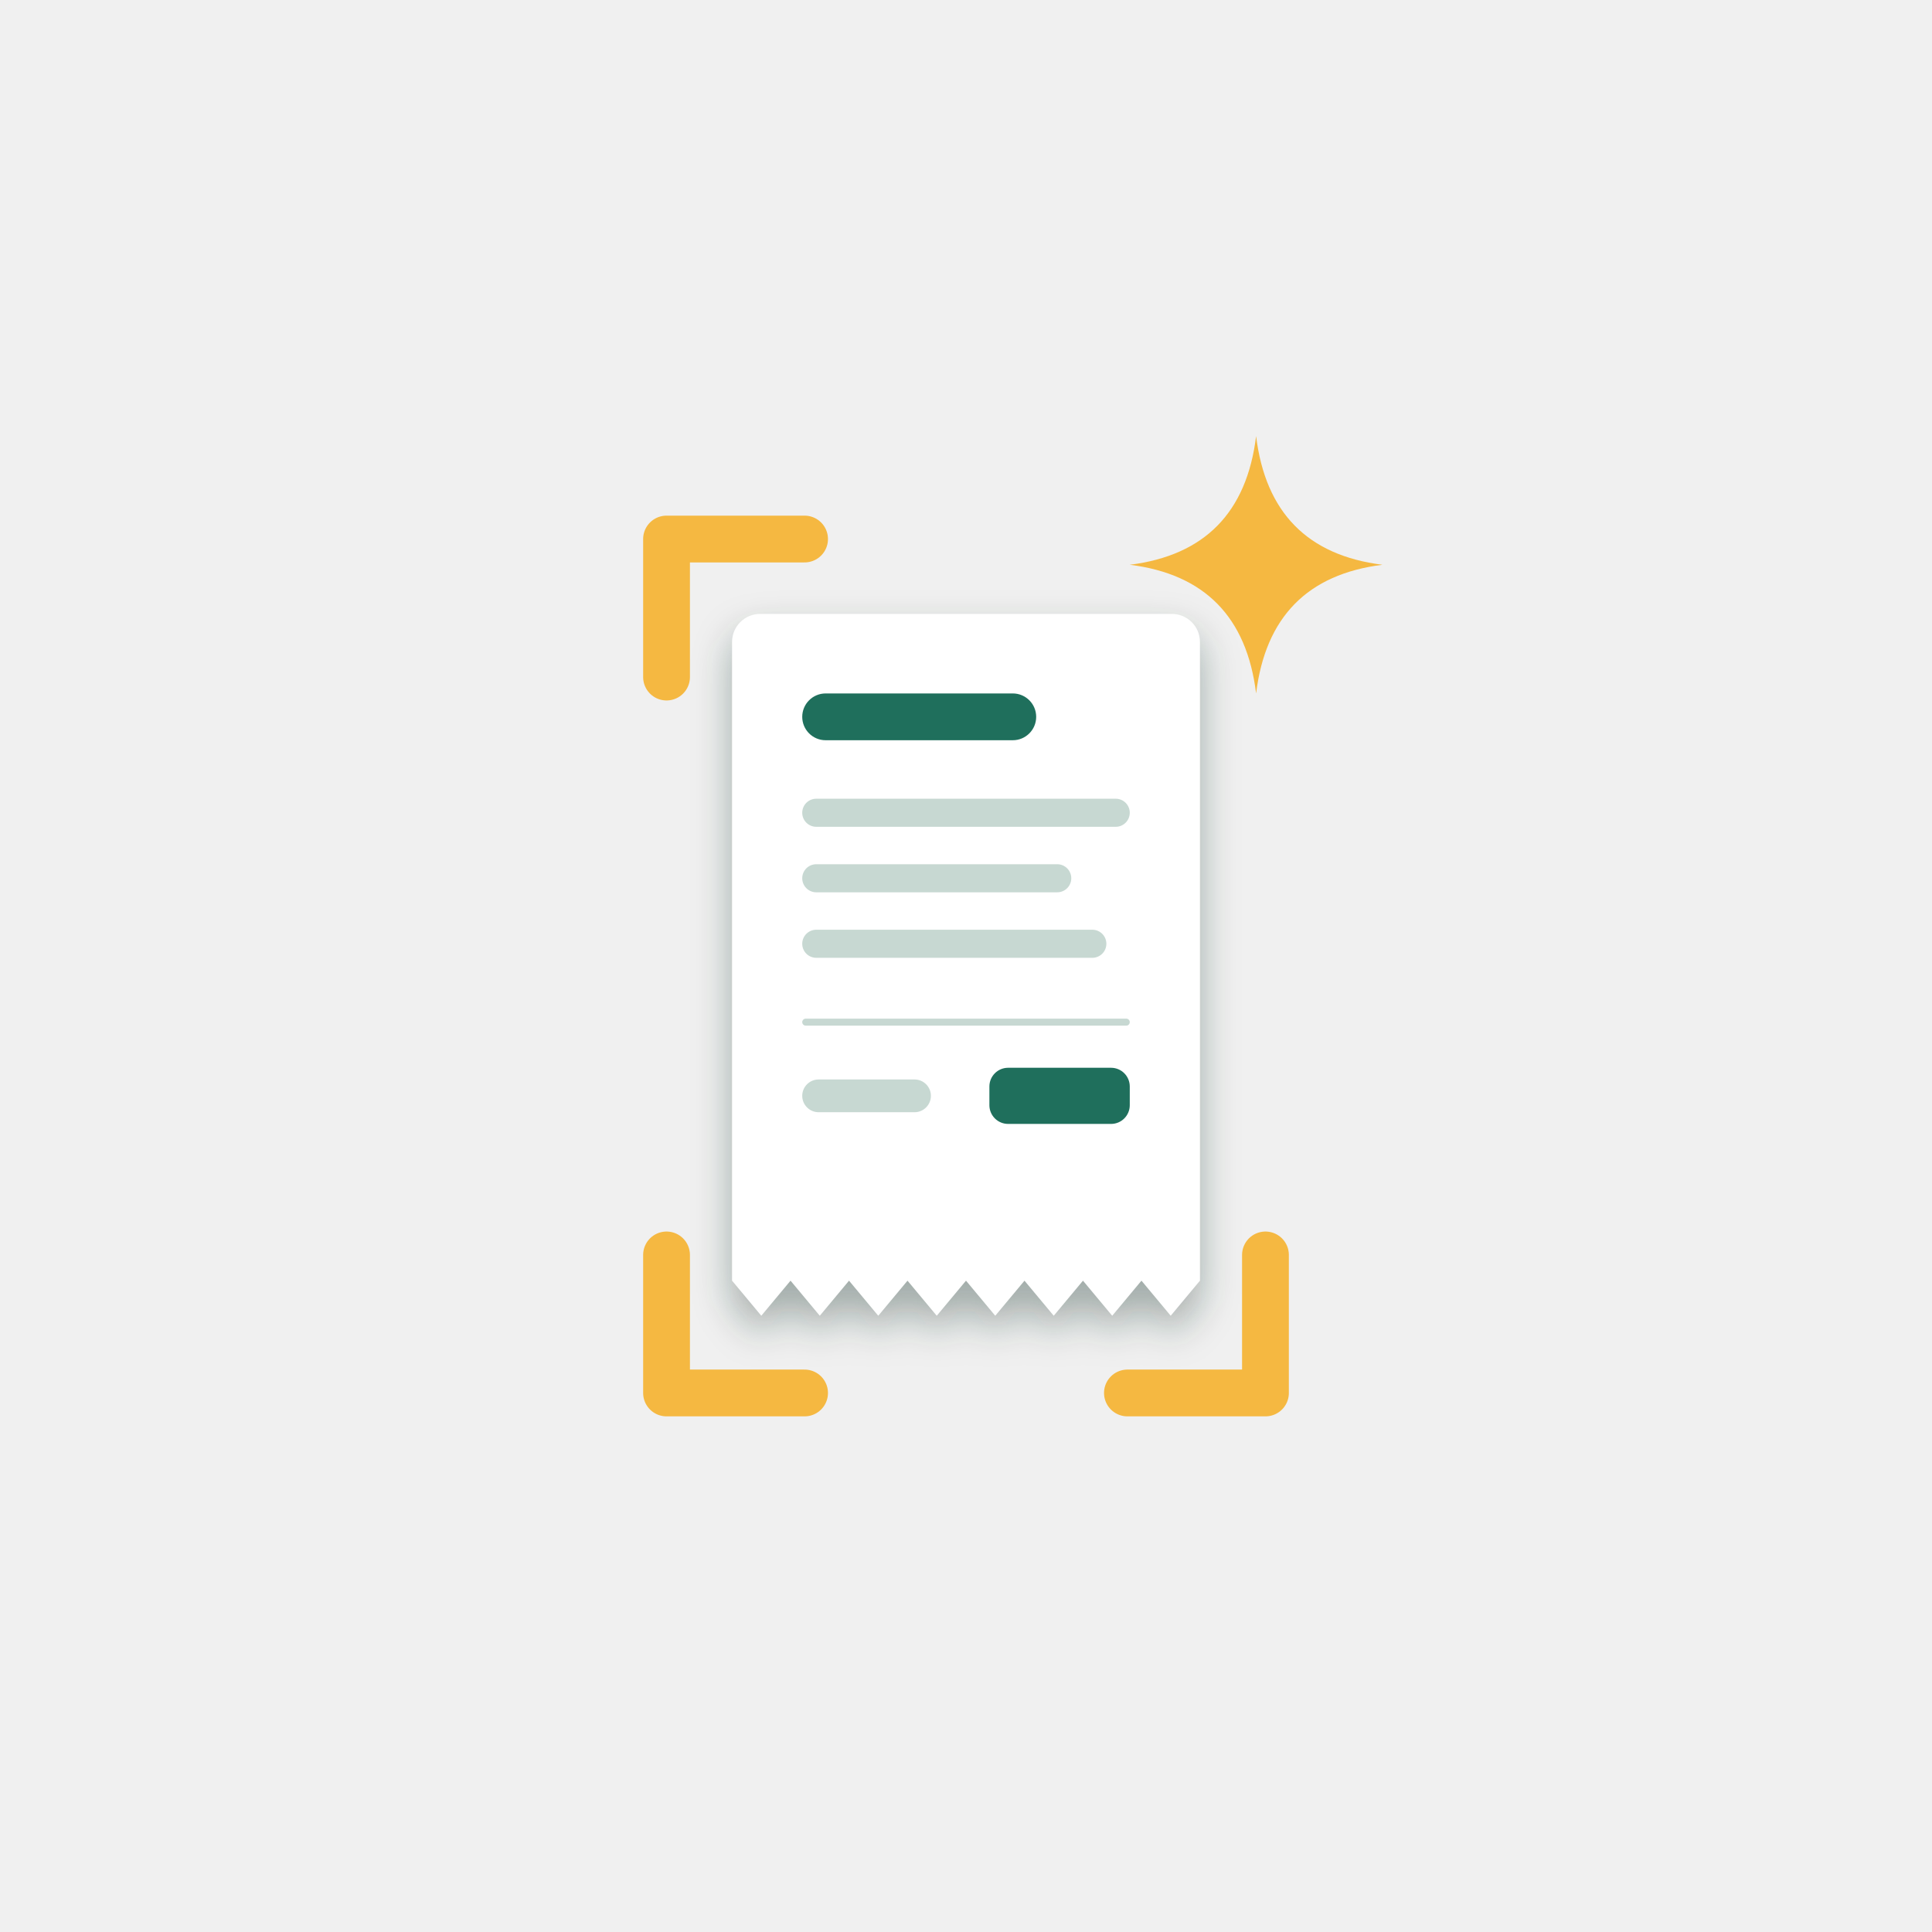
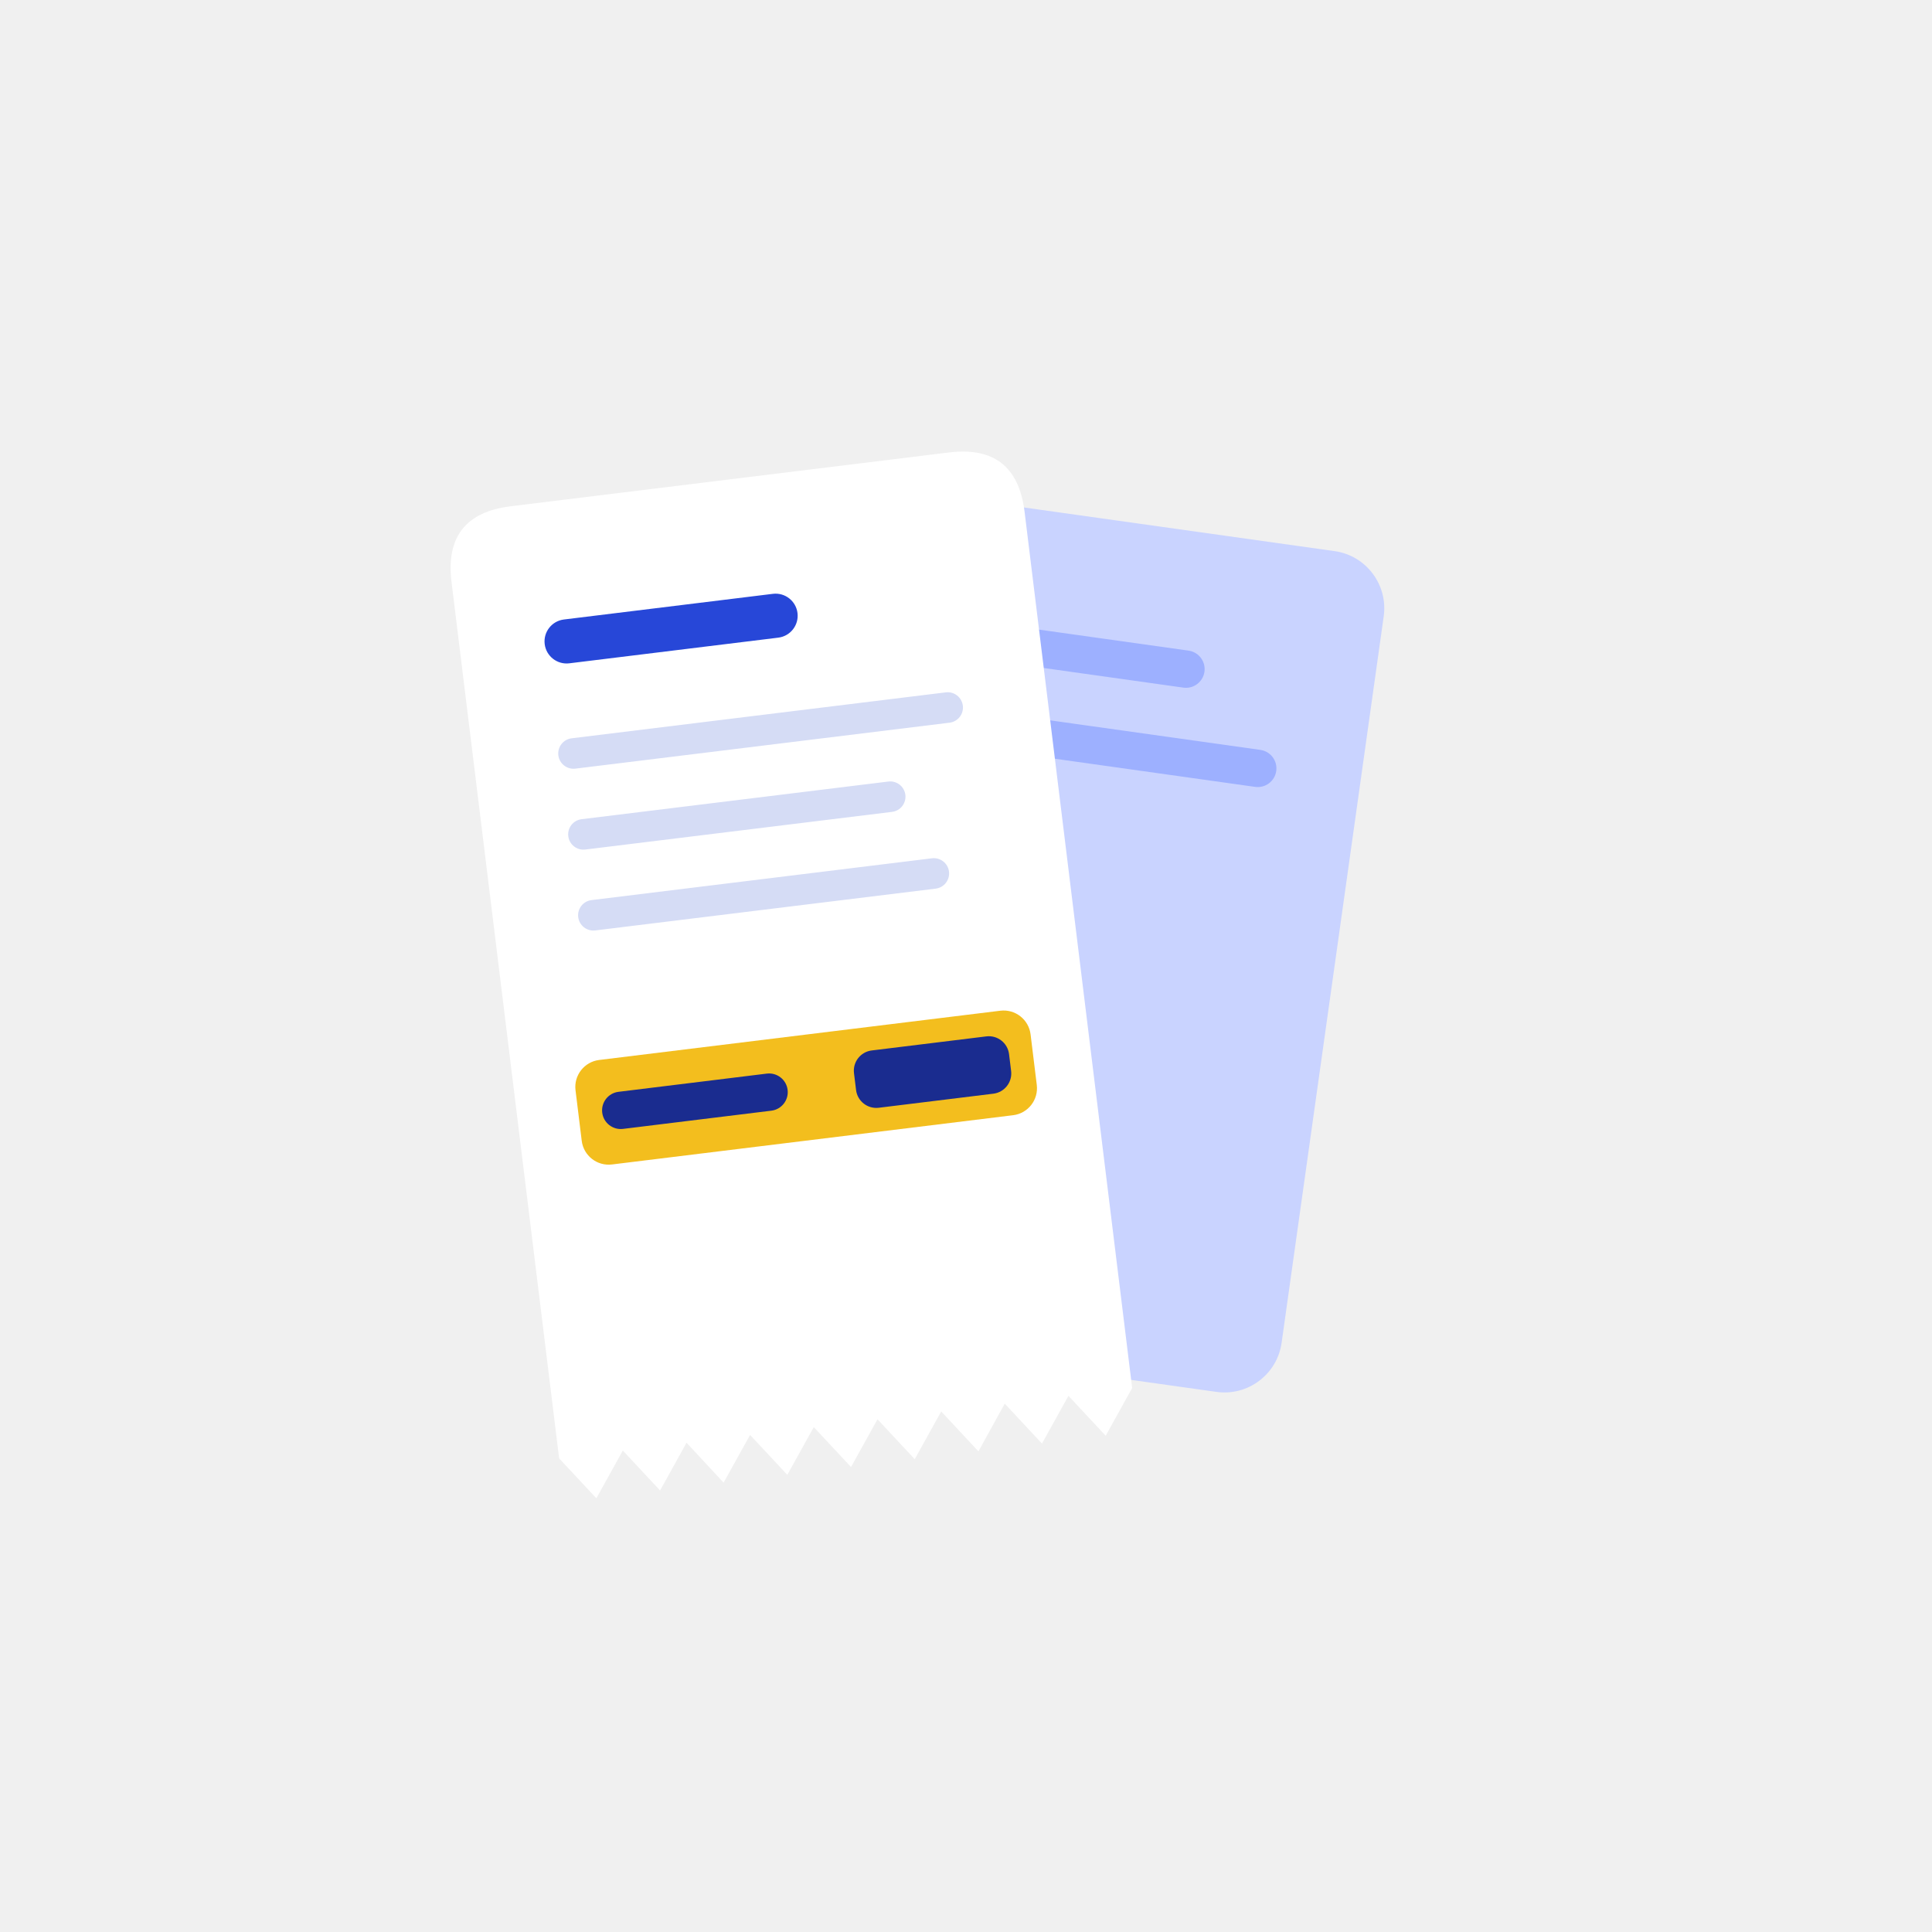
- <svg xmlns="http://www.w3.org/2000/svg" width="1024" height="1024" viewBox="0 0 1024 1024">
-   <defs>
-     <linearGradient id="bg" x1="0" y1="0" x2="1" y2="1">
-       <stop offset="0" stop-color="#2E8F76" />
-       <stop offset="0.55" stop-color="#1F6F5C" />
-       <stop offset="1" stop-color="#174F42" />
-     </linearGradient>
-     <filter id="shadow" x="-20%" y="-20%" width="140%" height="140%">
-       <feGaussianBlur stdDeviation="16" />
-     </filter>
-   </defs>
-   <g transform="translate(512 512) scale(0.62) translate(-512 -515)">
-     <path d="M336,214 h352 a24,24 0 0 1 24,24 V784 l-25,30 l-25,-30 l-25,30 l-25,-30 l-25,30 l-25,-30 l-25,30 l-25,-30 l-25,30 l-25,-30 l-25,30 l-25,-30 l-25,30 l-25,-30 l-25,30 l-25,-30 V238 a24,24 0 0 1 24,-24 Z" transform="translate(0 16)" fill="#0B2C24" opacity="0.35" filter="url(#shadow)" />
-     <path d="M336,214 h352 a24,24 0 0 1 24,24 V784 l-25,30 l-25,-30 l-25,30 l-25,-30 l-25,30 l-25,-30 l-25,30 l-25,-30 l-25,30 l-25,-30 l-25,30 l-25,-30 l-25,30 l-25,-30 l-25,30 l-25,-30 V238 a24,24 0 0 1 24,-24 Z" fill="#FFFFFF" />
-     <rect x="372" y="282" width="200" height="40" rx="20" fill="#1F6F5C" />
-     <rect x="372" y="372" width="280" height="24" rx="12" fill="#C7D8D2" />
-     <rect x="372" y="428" width="230" height="24" rx="12" fill="#C7D8D2" />
-     <rect x="372" y="484" width="260" height="24" rx="12" fill="#C7D8D2" />
-     <rect x="372" y="560" width="280" height="6" rx="3" fill="#C7D8D2" />
-     <rect x="372" y="612" width="110" height="28" rx="14" fill="#C7D8D2" />
-     <rect x="532" y="602" width="120" height="48" rx="16" fill="#1F6F5C" />
-     <g fill="none" stroke="#F5B841" stroke-width="40" stroke-linecap="round" stroke-linejoin="round">
-       <path d="M256,268 V150 H374" />
-       <path d="M256,762 V880 H374" />
-       <path d="M768,762 V880 H650" />
+ <svg xmlns="http://www.w3.org/2000/svg" viewBox="0 0 1024 1024">
+   <g transform="translate(512 515) scale(0.9) translate(-575 -522)">
+     <g transform="rotate(8 600 520)">
+       <rect x="410" y="250" width="380" height="500" rx="34" fill="#C9D3FF" />
+       <rect x="460" y="320" width="230" height="22" rx="11" fill="#9DB0FF" />
+       <rect x="460" y="372" width="280" height="22" rx="11" fill="#9DB0FF" />
    </g>
-     <path d="M760,62 Q772,160 868,172 Q772,184 760,282 Q748,184 652,172 Q748,160 760,62 Z" fill="#F5B841" />
+     <g transform="rotate(-7 470 510)">
+       <path d="M300,270 Q300,230 340,230 L600,230 Q640,230 640,270 L640,790 L621.1,816 L602.2,790 L583.3,816 L564.4,790 L545.6,816 L526.7,790 L507.8,816 L488.9,790 L470.0,816 L451.1,790 L432.2,816 L413.3,790 L394.4,816 L375.6,790 L356.7,816 L337.8,790 L318.9,816 L300.0,790 Z" fill="#FFFFFF" />
+       <rect x="350" y="300" width="150" height="26" rx="13" fill="#2747D8" />
+       <rect x="350" y="370" width="240" height="18" rx="9" fill="#D5DCF5" />
+       <rect x="350" y="418" width="200" height="18" rx="9" fill="#D5DCF5" />
+       <rect x="350" y="466" width="220" height="18" rx="9" fill="#D5DCF5" />
+       <rect x="336" y="560" width="270" height="62" rx="16" fill="#F2B705" opacity="0.9" />
+       <rect x="350" y="580" width="110" height="22" rx="11" fill="#1A2C8F" />
+       <rect x="500" y="574" width="92" height="34" rx="12" fill="#1A2C8F" />
+     </g>
  </g>
</svg>
